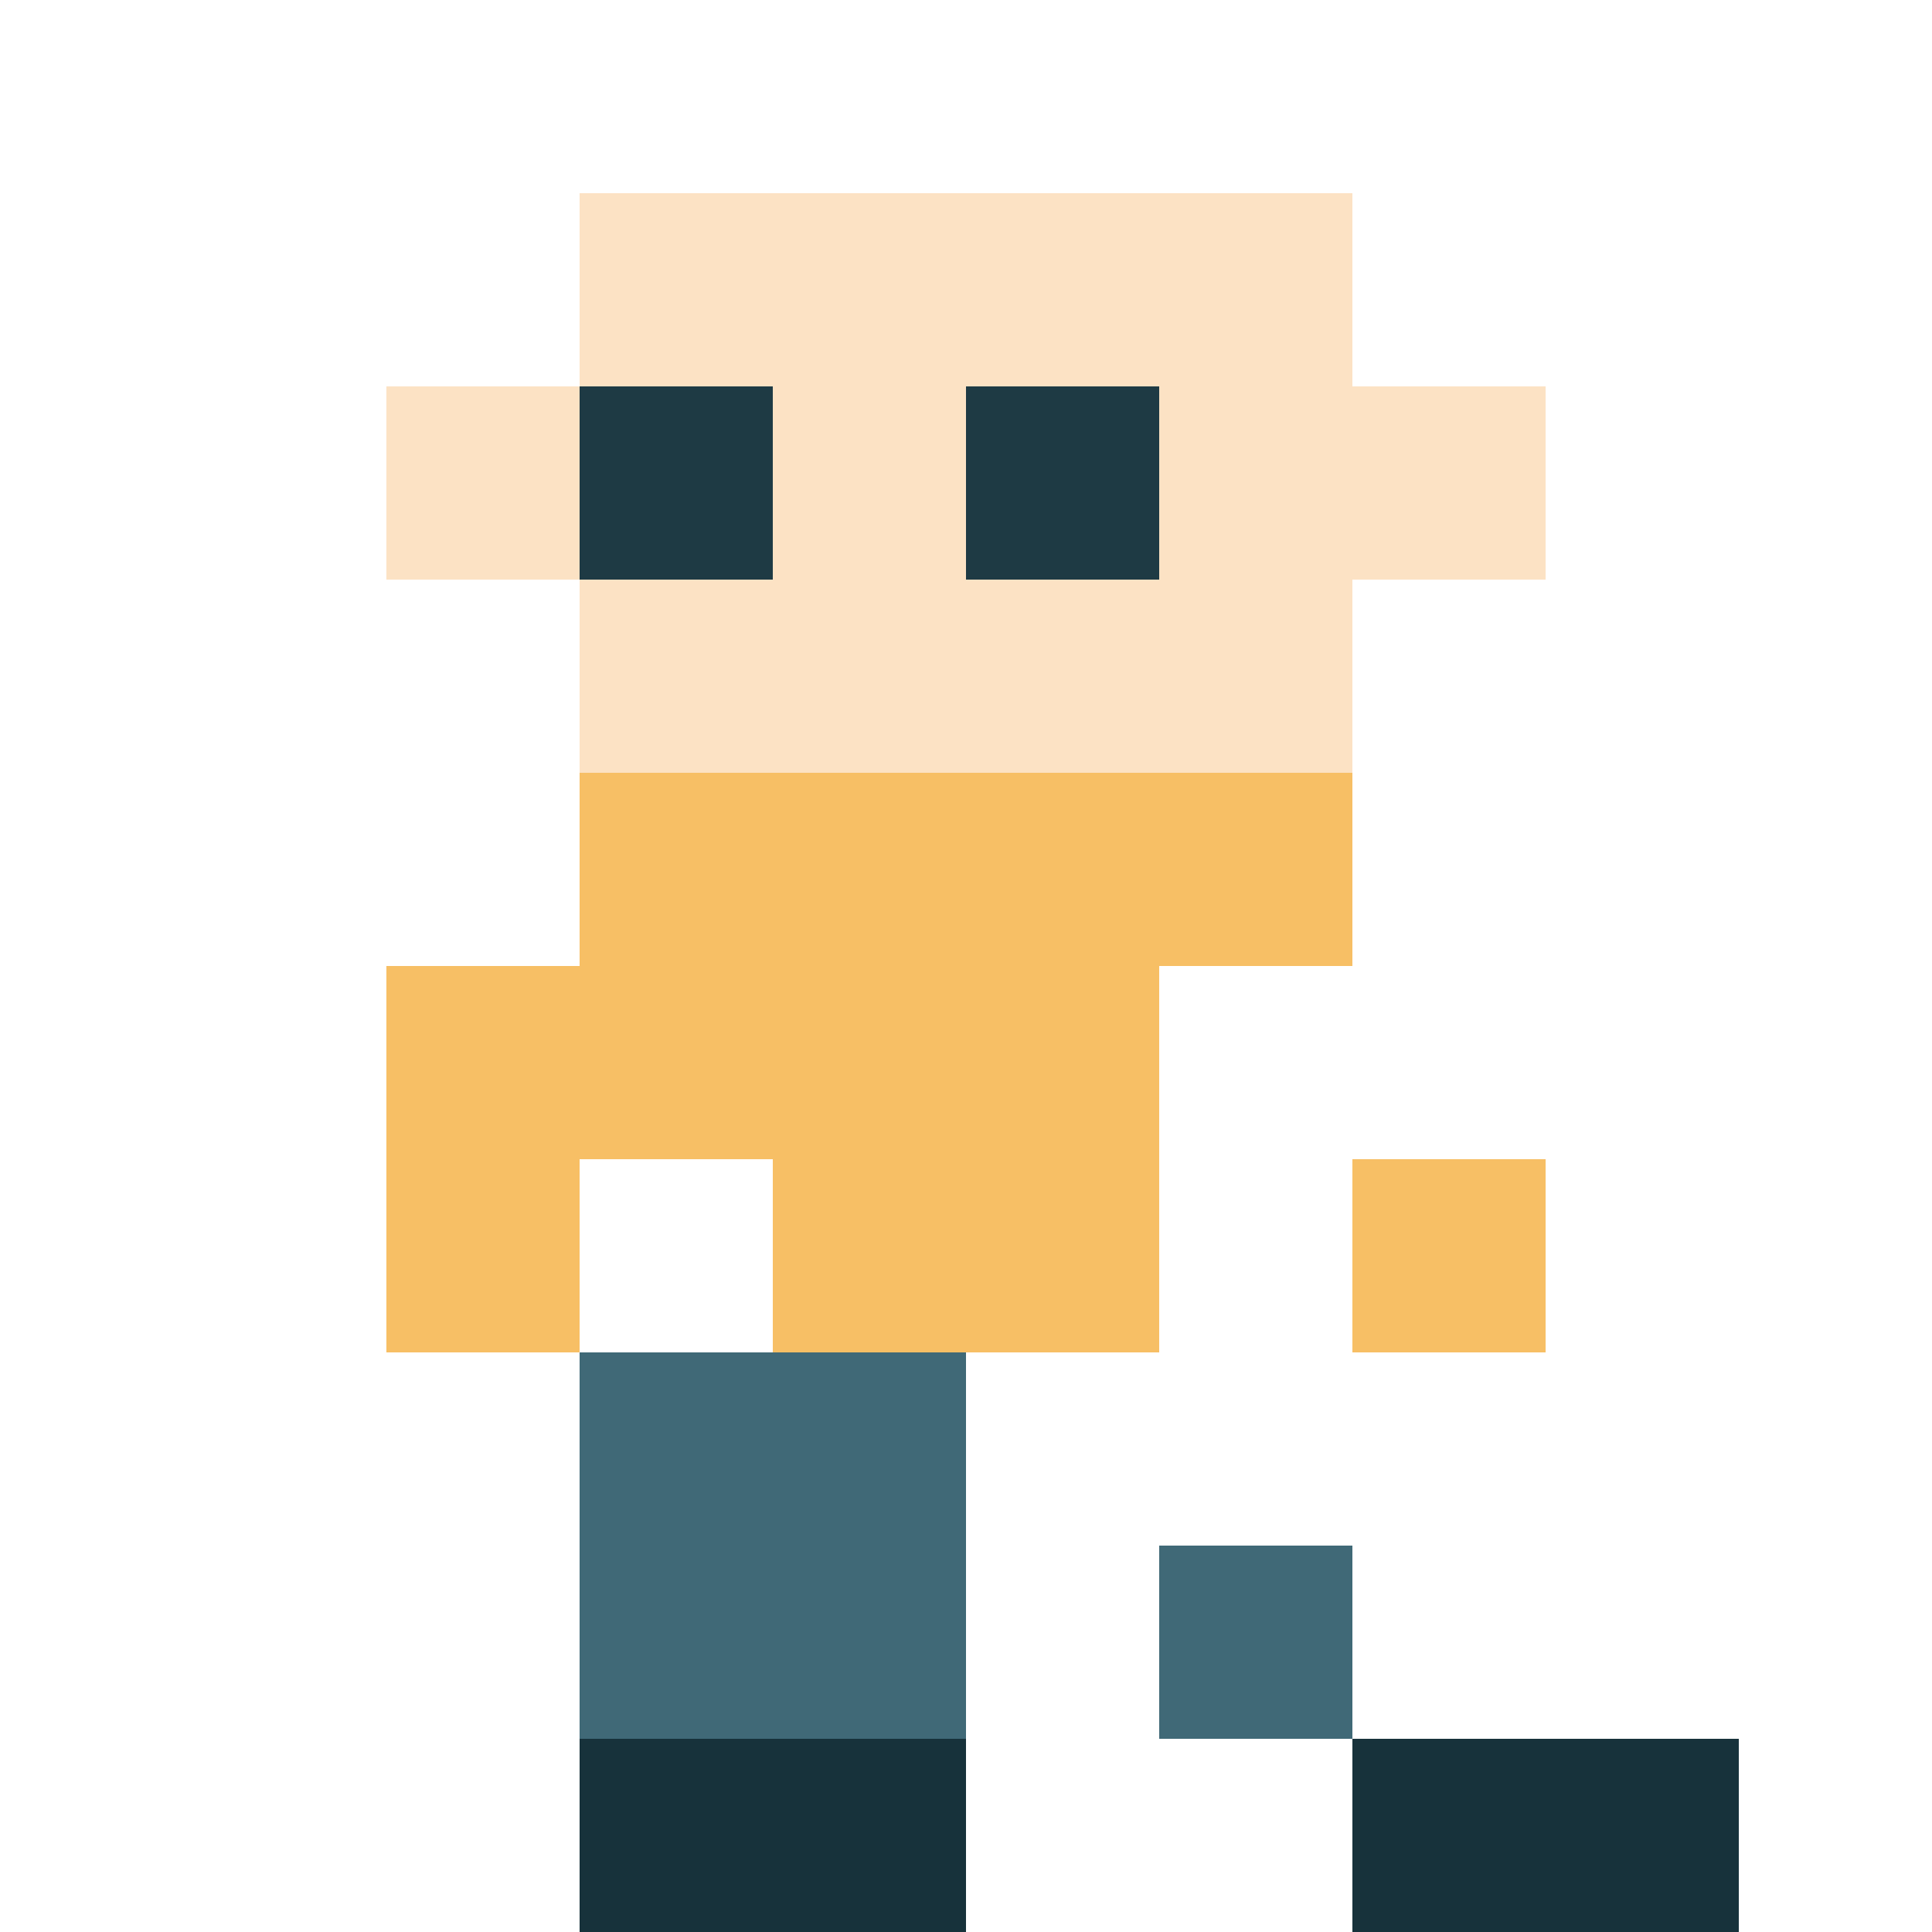
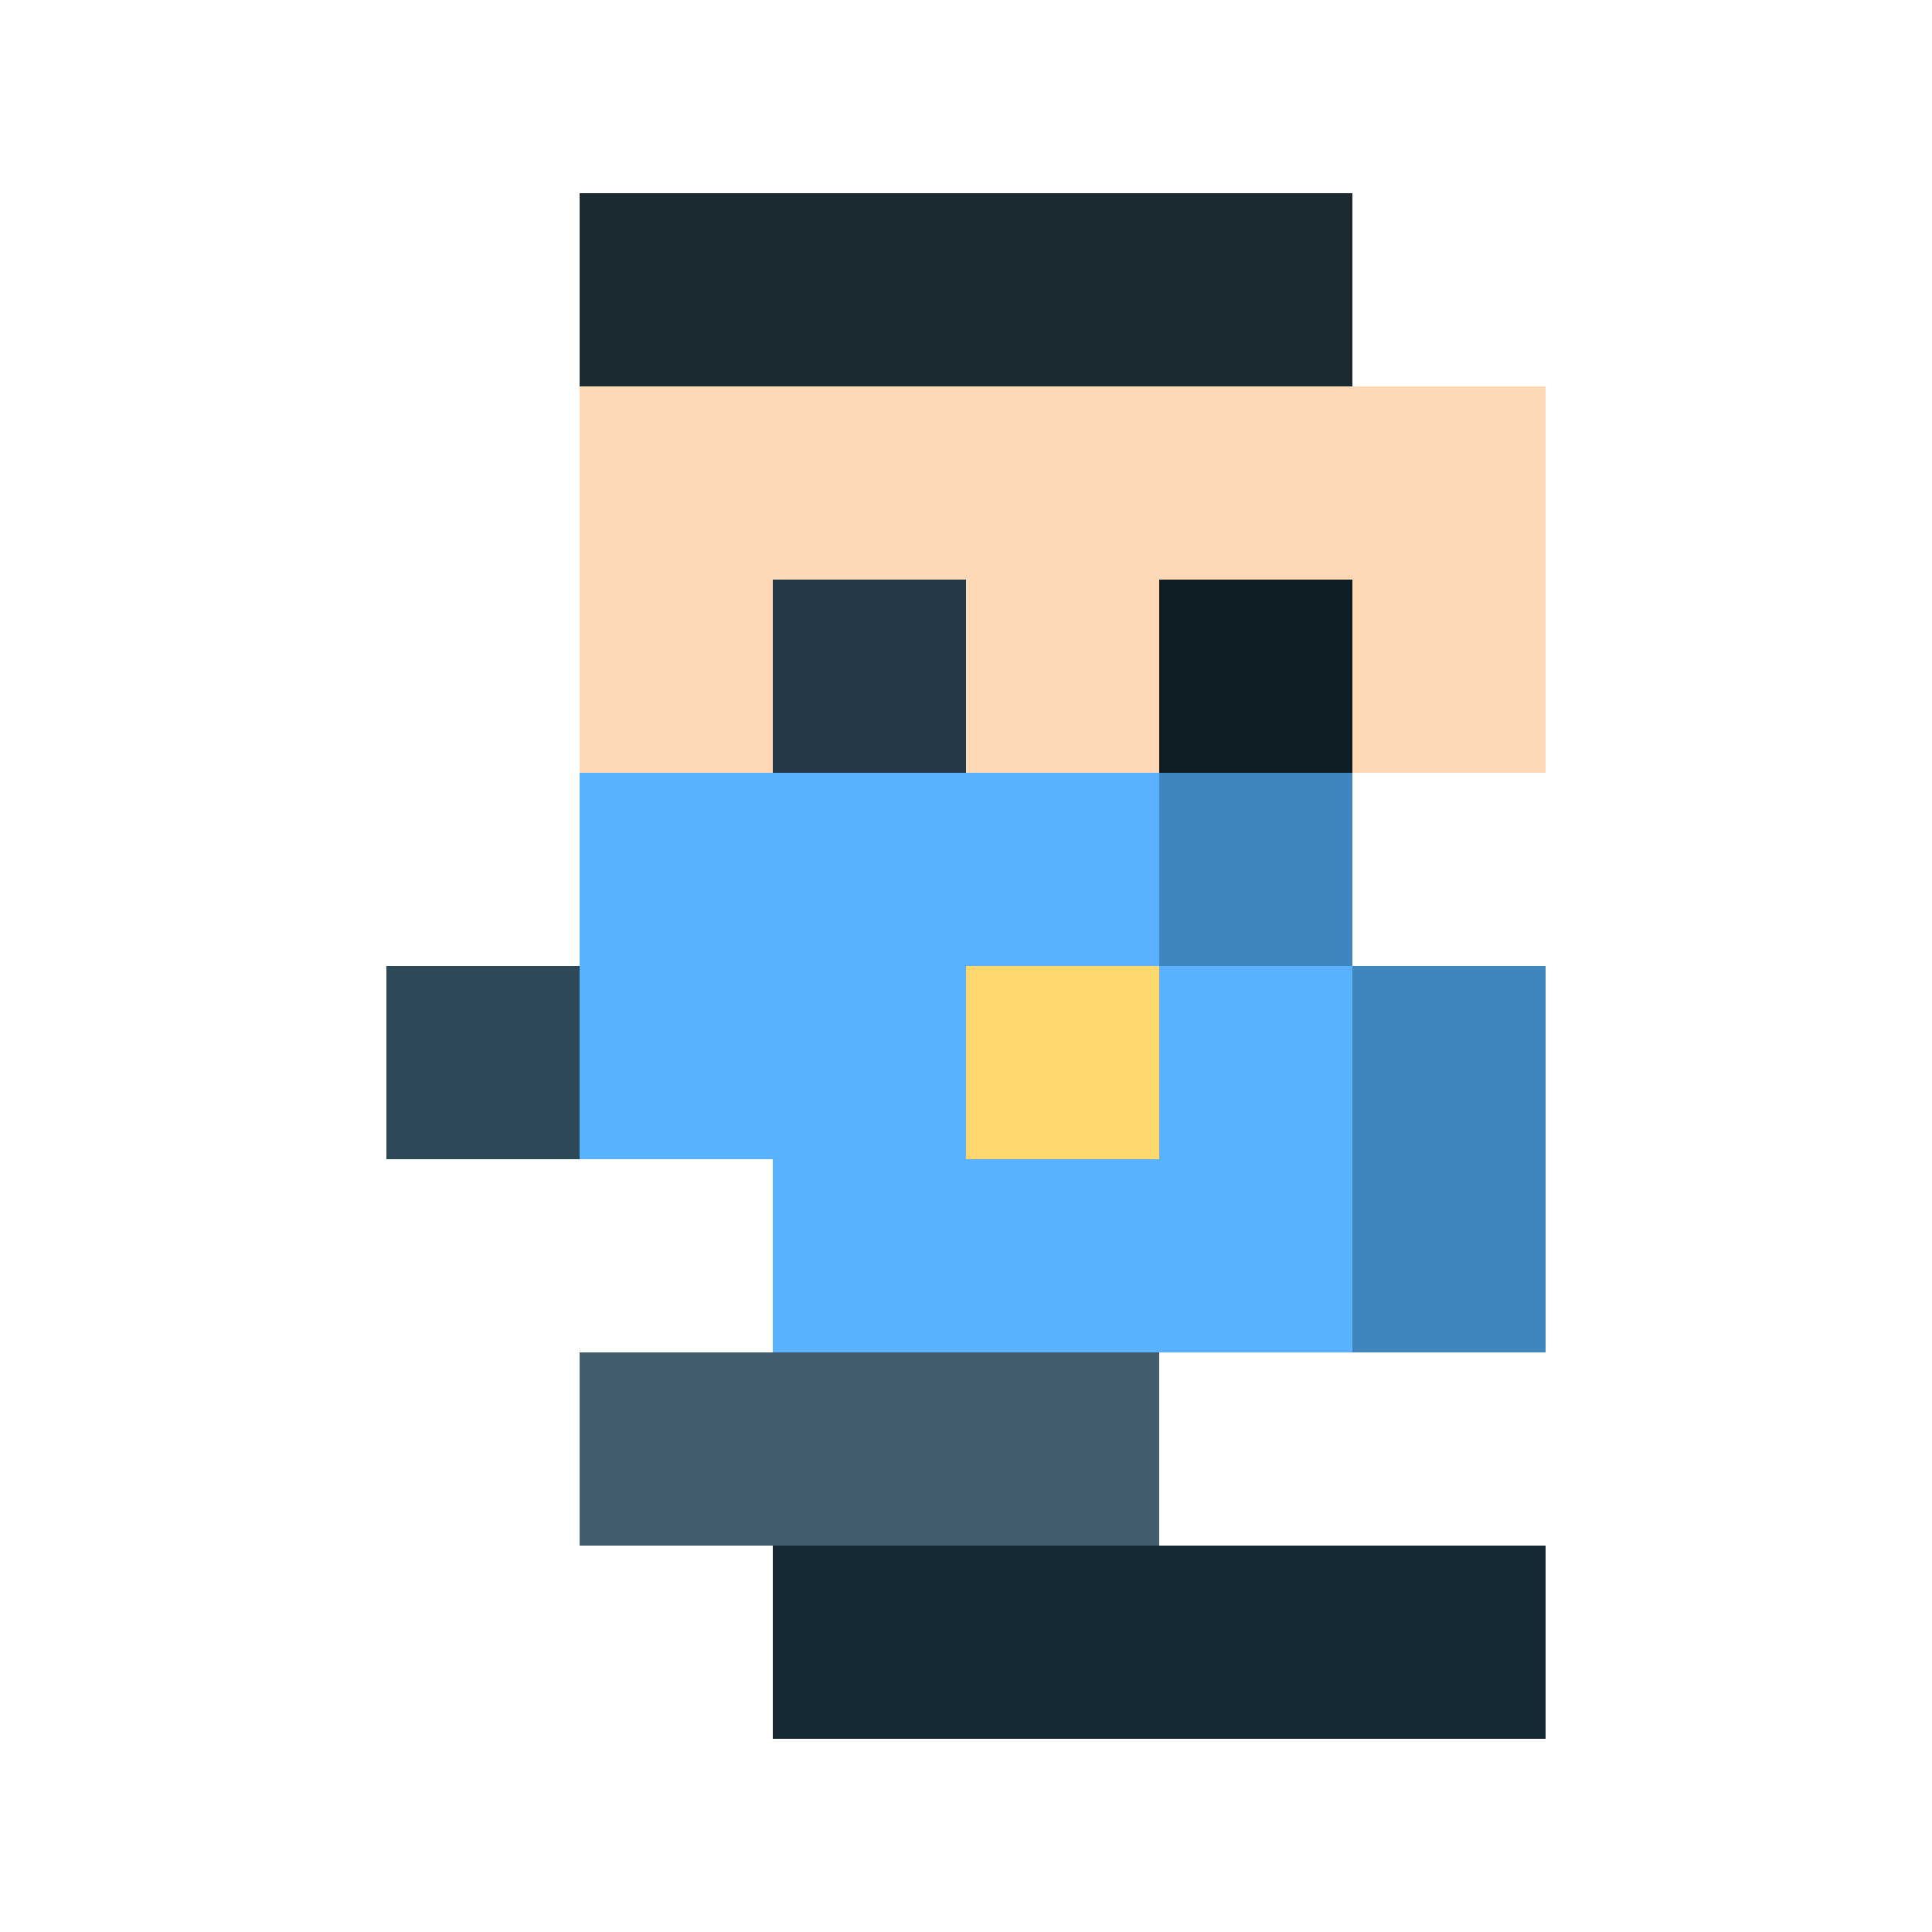
- <svg xmlns="http://www.w3.org/2000/svg" width="100%" height="100%" viewBox="0 0 40 40">
-   <rect x="12" y="4" width="4" height="4" fill="#fce2c4" />
-   <rect x="16" y="4" width="4" height="4" fill="#fce2c4" />
-   <rect x="20" y="4" width="4" height="4" fill="#fce2c4" />
-   <rect x="24" y="4" width="4" height="4" fill="#fce2c4" />
-   <rect x="8" y="8" width="4" height="4" fill="#fce2c4" />
-   <rect x="12" y="8" width="4" height="4" fill="#1e3a44" />
-   <rect x="16" y="8" width="4" height="4" fill="#fce2c4" />
-   <rect x="20" y="8" width="4" height="4" fill="#1e3a44" />
-   <rect x="24" y="8" width="4" height="4" fill="#fce2c4" />
-   <rect x="28" y="8" width="4" height="4" fill="#fce2c4" />
-   <rect x="12" y="12" width="4" height="4" fill="#fce2c4" />
-   <rect x="16" y="12" width="4" height="4" fill="#fce2c4" />
-   <rect x="20" y="12" width="4" height="4" fill="#fce2c4" />
-   <rect x="24" y="12" width="4" height="4" fill="#fce2c4" />
-   <rect x="12" y="16" width="4" height="4" fill="#f7bf65" />
-   <rect x="16" y="16" width="4" height="4" fill="#f7bf65" />
-   <rect x="20" y="16" width="4" height="4" fill="#f7bf65" />
-   <rect x="24" y="16" width="4" height="4" fill="#f7bf65" />
-   <rect x="8" y="20" width="4" height="4" fill="#f7bf65" />
-   <rect x="12" y="20" width="4" height="4" fill="#f7bf65" />
-   <rect x="16" y="20" width="4" height="4" fill="#f7bf65" />
-   <rect x="20" y="20" width="4" height="4" fill="#f7bf65" />
-   <rect x="8" y="24" width="4" height="4" fill="#f7bf65" />
-   <rect x="16" y="24" width="4" height="4" fill="#f7bf65" />
-   <rect x="20" y="24" width="4" height="4" fill="#f7bf65" />
-   <rect x="28" y="24" width="4" height="4" fill="#f7bf65" />
-   <rect x="12" y="28" width="4" height="4" fill="#406977" />
-   <rect x="16" y="28" width="4" height="4" fill="#406977" />
-   <rect x="12" y="32" width="4" height="4" fill="#406977" />
-   <rect x="16" y="32" width="4" height="4" fill="#406977" />
-   <rect x="24" y="32" width="4" height="4" fill="#406977" />
-   <rect x="12" y="36" width="4" height="4" fill="#17323b" />
-   <rect x="16" y="36" width="4" height="4" fill="#17323b" />
-   <rect x="28" y="36" width="4" height="4" fill="#17323b" />
-   <rect x="32" y="36" width="4" height="4" fill="#17323b" />
+ <svg xmlns="http://www.w3.org/2000/svg" viewBox="0 0 40 40" width="100%" height="100%" shape-rendering="crispEdges" preserveAspectRatio="xMidYMid meet">
+   <rect x="12" y="4" width="4" height="4" fill="#1b2a33" />
+   <rect x="16" y="4" width="4" height="4" fill="#1b2a33" />
+   <rect x="20" y="4" width="4" height="4" fill="#1b2a33" />
+   <rect x="24" y="4" width="4" height="4" fill="#1b2a33" />
+   <rect x="12" y="8" width="4" height="4" fill="#ffd8b5" />
+   <rect x="16" y="8" width="4" height="4" fill="#ffd8b5" />
+   <rect x="20" y="8" width="4" height="4" fill="#ffd8b5" />
+   <rect x="24" y="8" width="4" height="4" fill="#ffd8b5" />
+   <rect x="28" y="8" width="4" height="4" fill="#ffd8b5" />
+   <rect x="12" y="12" width="4" height="4" fill="#ffd8b5" />
+   <rect x="16" y="12" width="4" height="4" fill="#243945" />
+   <rect x="20" y="12" width="4" height="4" fill="#ffd8b5" />
+   <rect x="24" y="12" width="4" height="4" fill="#0f1e26" />
+   <rect x="28" y="12" width="4" height="4" fill="#ffd8b5" />
+   <rect x="12" y="16" width="4" height="4" fill="#5ab2ff" />
+   <rect x="16" y="16" width="4" height="4" fill="#5ab2ff" />
+   <rect x="20" y="16" width="4" height="4" fill="#5ab2ff" />
+   <rect x="24" y="16" width="4" height="4" fill="#3f86c1" />
+   <rect x="8" y="20" width="4" height="4" fill="#2d4856" />
+   <rect x="12" y="20" width="4" height="4" fill="#5ab2ff" />
+   <rect x="16" y="20" width="4" height="4" fill="#5ab2ff" />
+   <rect x="20" y="20" width="4" height="4" fill="#ffd76f" />
+   <rect x="24" y="20" width="4" height="4" fill="#5ab2ff" />
+   <rect x="28" y="20" width="4" height="4" fill="#3f86c1" />
+   <rect x="16" y="24" width="4" height="4" fill="#5ab2ff" />
+   <rect x="20" y="24" width="4" height="4" fill="#5ab2ff" />
+   <rect x="24" y="24" width="4" height="4" fill="#5ab2ff" />
+   <rect x="28" y="24" width="4" height="4" fill="#3f86c1" />
+   <rect x="12" y="28" width="4" height="4" fill="#445d6c" />
+   <rect x="16" y="28" width="4" height="4" fill="#445d6c" />
+   <rect x="20" y="28" width="4" height="4" fill="#445d6c" />
+   <rect x="16" y="32" width="4" height="4" fill="#162933" />
+   <rect x="20" y="32" width="4" height="4" fill="#162933" />
+   <rect x="24" y="32" width="4" height="4" fill="#162933" />
+   <rect x="28" y="32" width="4" height="4" fill="#162933" />
</svg>
